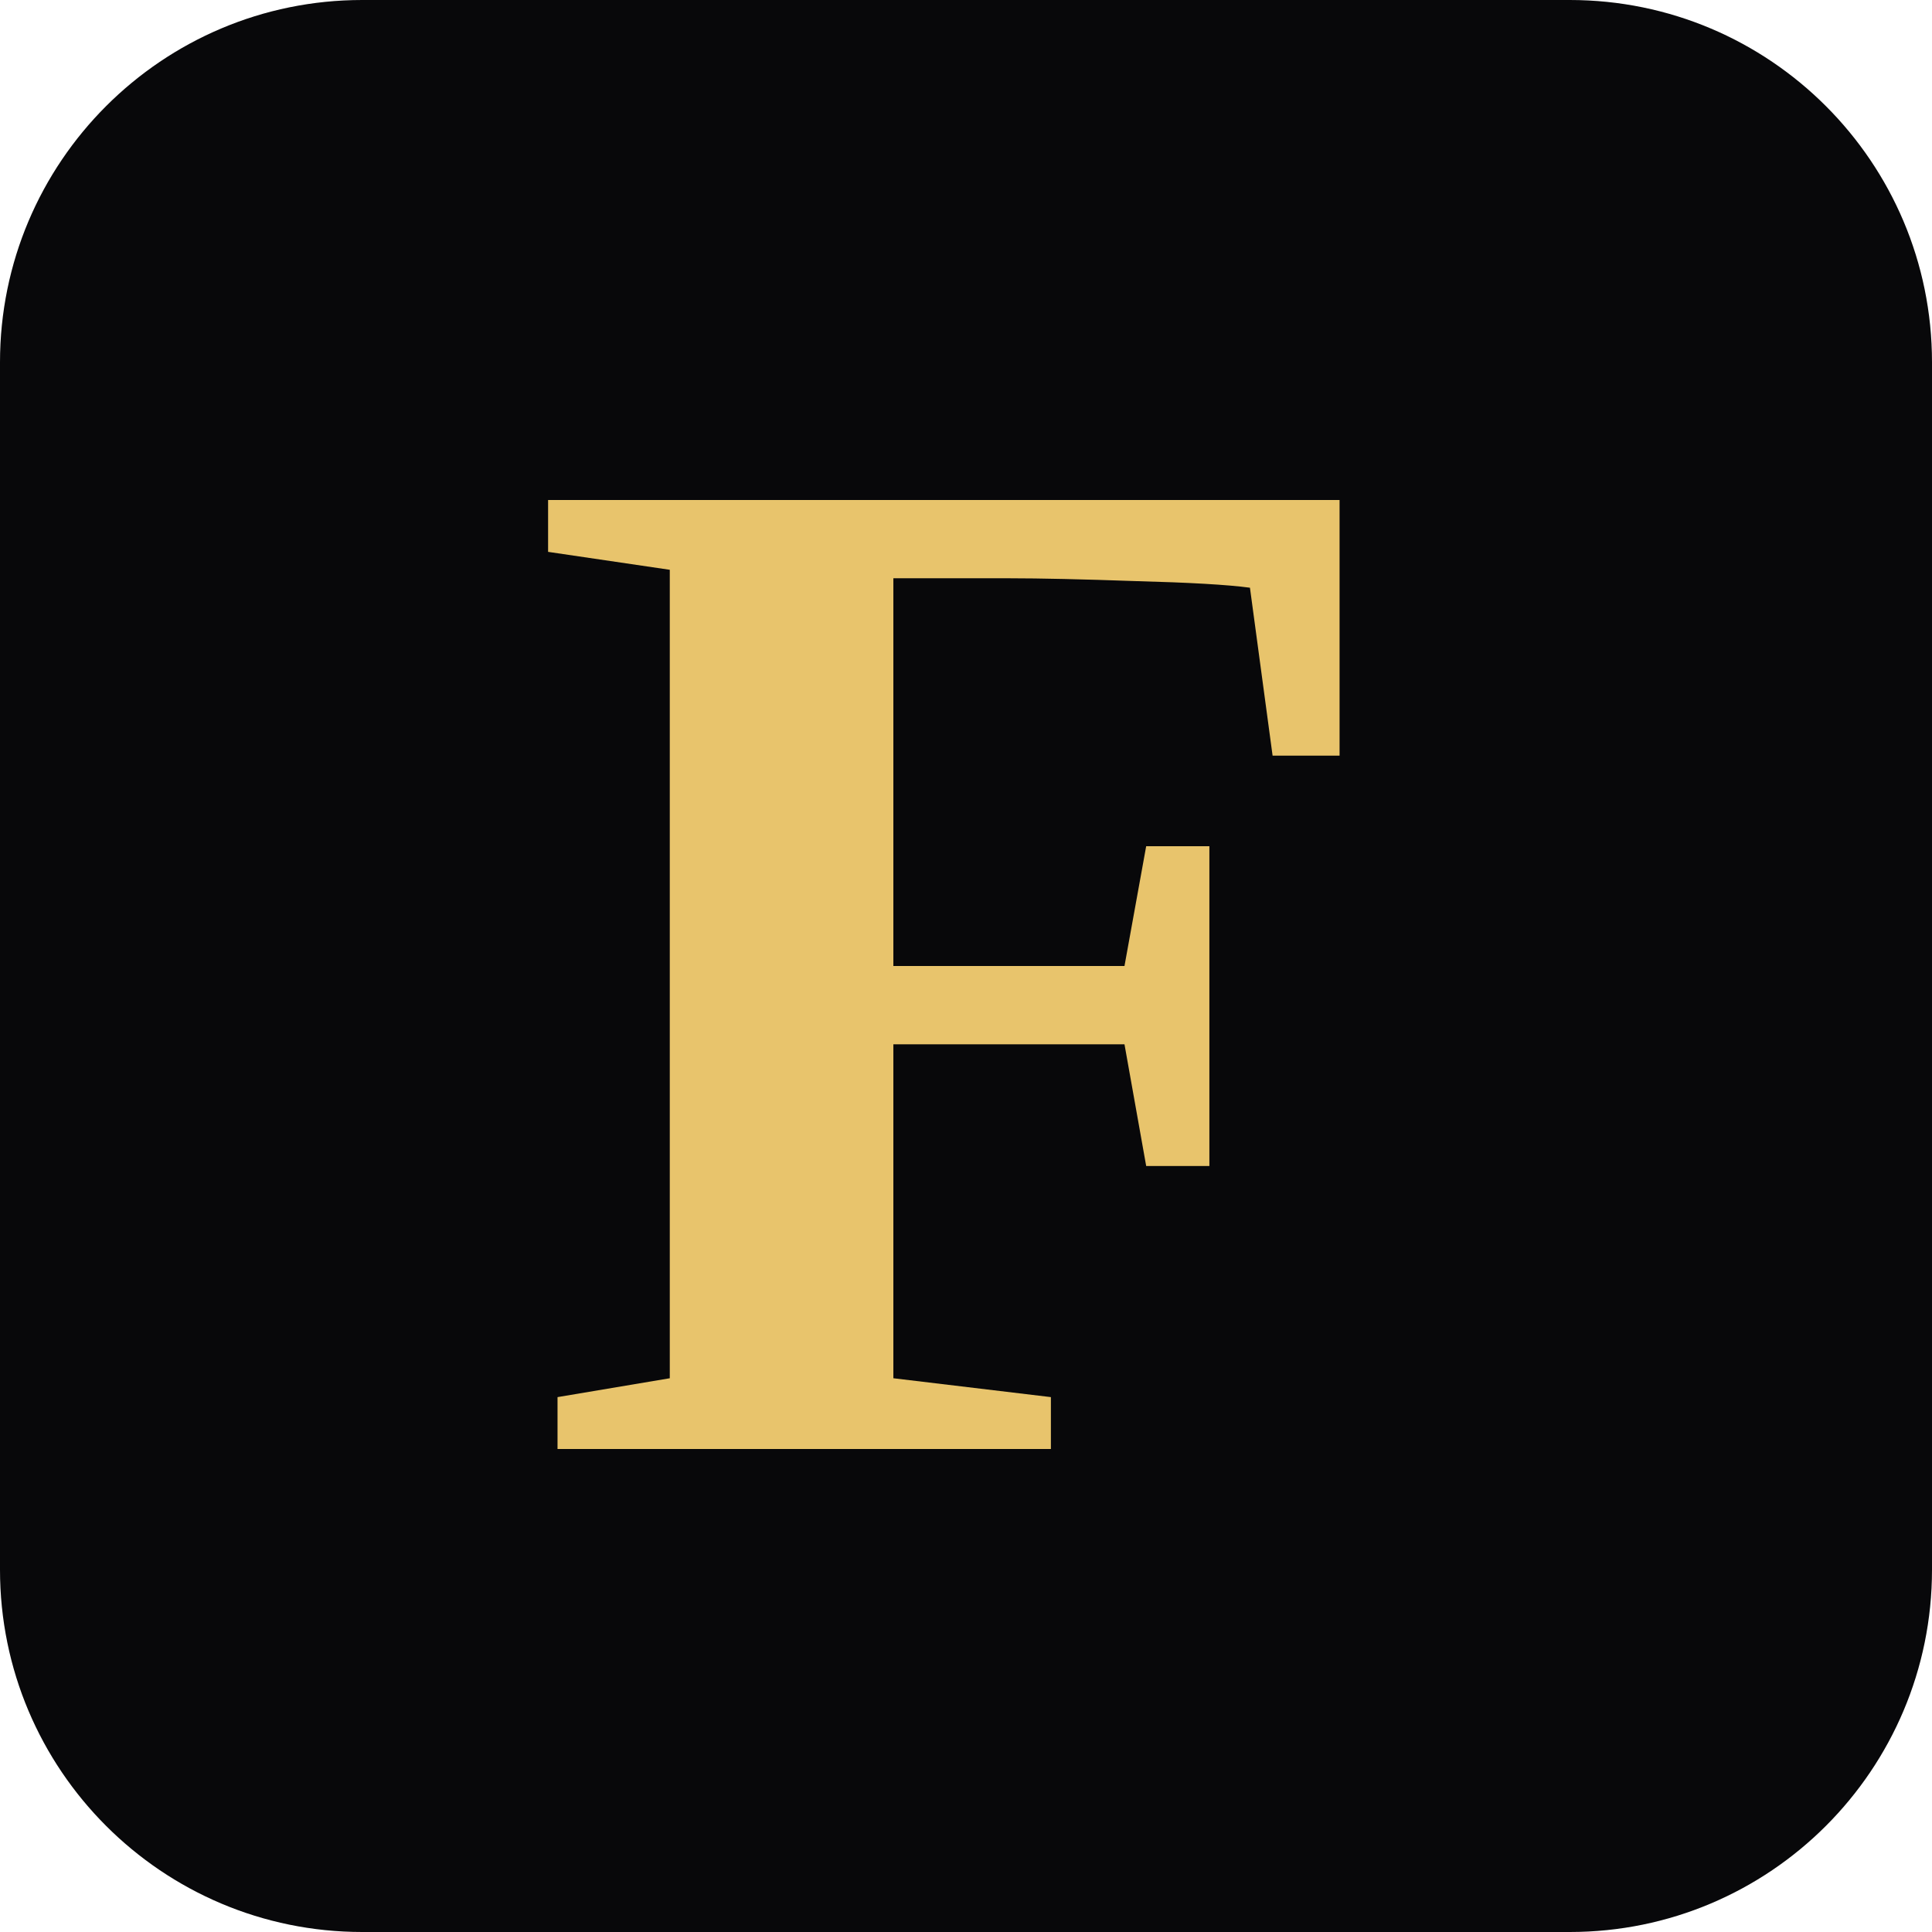
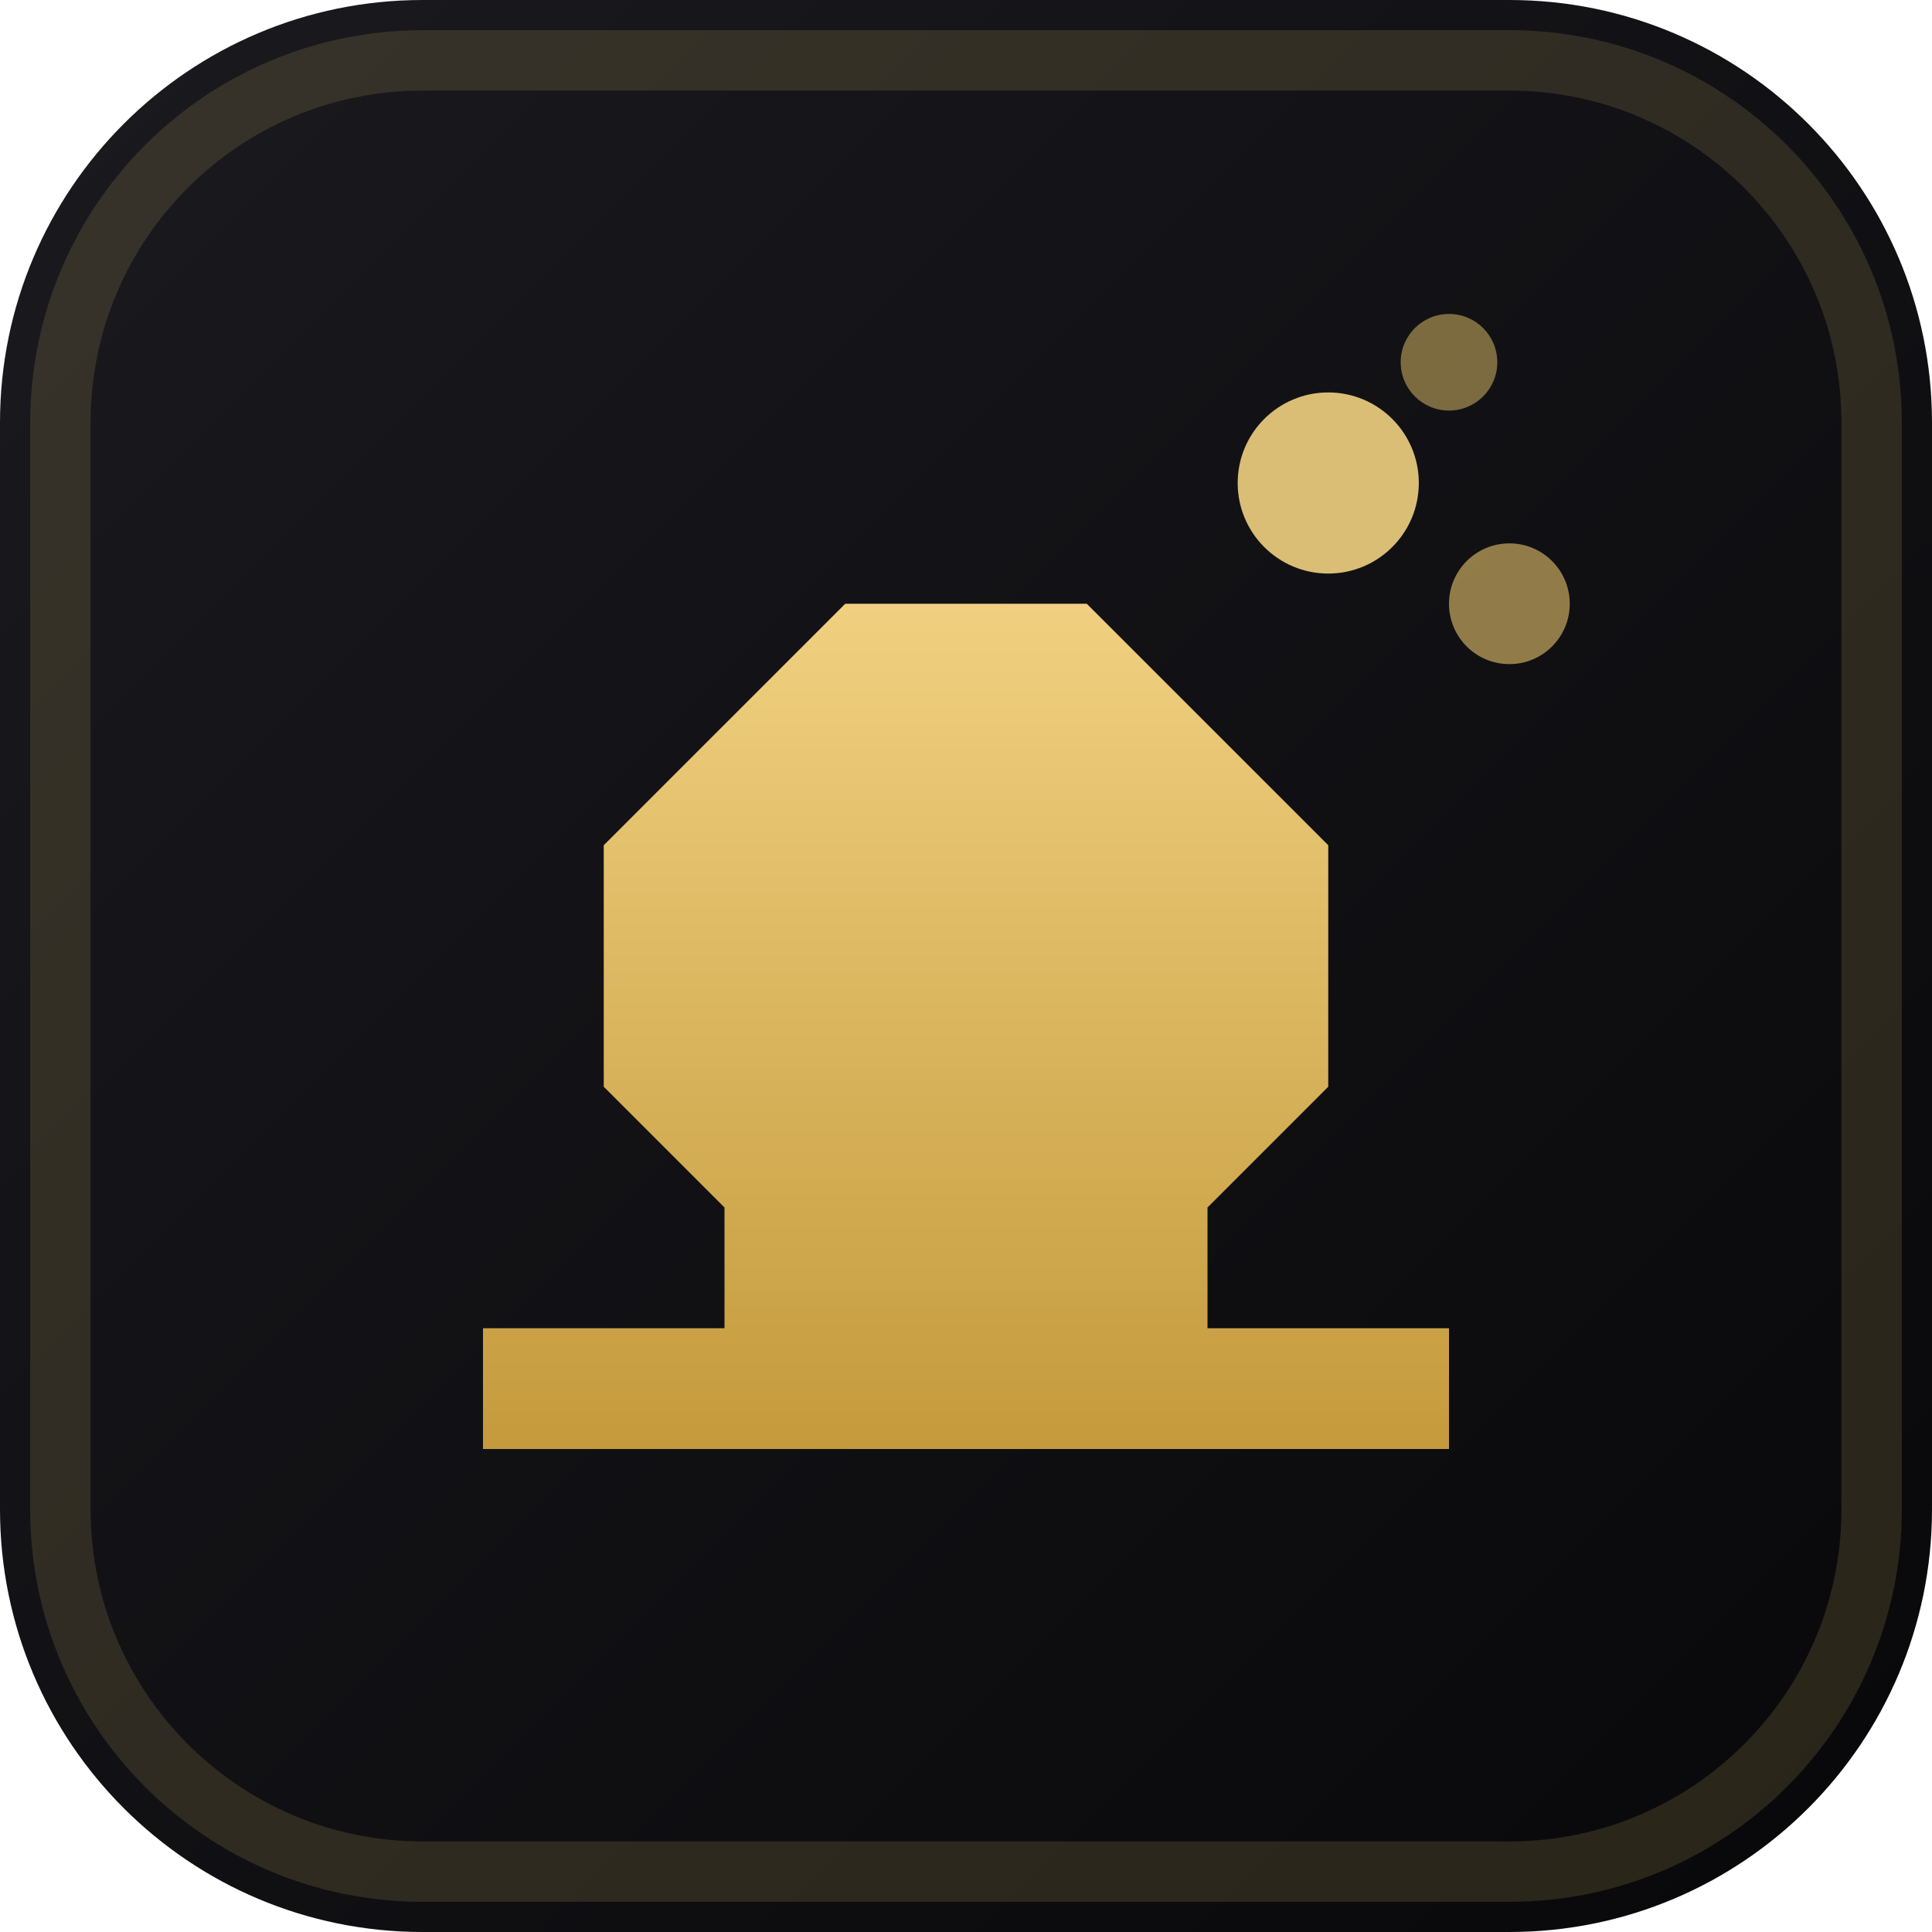
<svg xmlns="http://www.w3.org/2000/svg" width="32" height="32" viewBox="0 0 32 32">
-   <rect width="32" height="32" rx="6" fill="#08080a" />
-   <text x="16" y="24" text-anchor="middle" font-family="Georgia, 'Times New Roman', serif" font-size="24" font-weight="bold" fill="#e8c46c">F</text>
+   <defs>
+     <linearGradient id="g" x1="0" y1="0" x2="1" y2="1">
+       <stop offset="0%" stop-color="#1a1a1f" />
+       <stop offset="100%" stop-color="#08080a" />
+     </linearGradient>
+     <linearGradient id="a" x1="0" y1="0" x2="0" y2="1">
+       <stop offset="0%" stop-color="#f0d080" />
+       <stop offset="100%" stop-color="#c49a3c" />
+     </linearGradient>
+   </defs>
+   <rect width="32" height="32" rx="7" fill="url(#g)" />
+   <rect x="1" y="1" width="30" height="30" rx="6" fill="none" stroke="#e8c46c" stroke-opacity="0.15" />
+   <path d="M8 22 L12 22 L12 20 L10 18 L10 14 L14 10 L18 10 L22 14 L22 18 L20 20 L20 22 L24 22 L24 24 L8 24 Z" fill="url(#a)" />
+   <circle cx="22" cy="8" r="1.5" fill="#f0d080" opacity="0.9" />
+   <circle cx="25" cy="10" r="1" fill="#e8c46c" opacity="0.6" />
+   <circle cx="24" cy="6" r="0.8" fill="#e8c46c" opacity="0.5" />
</svg>
